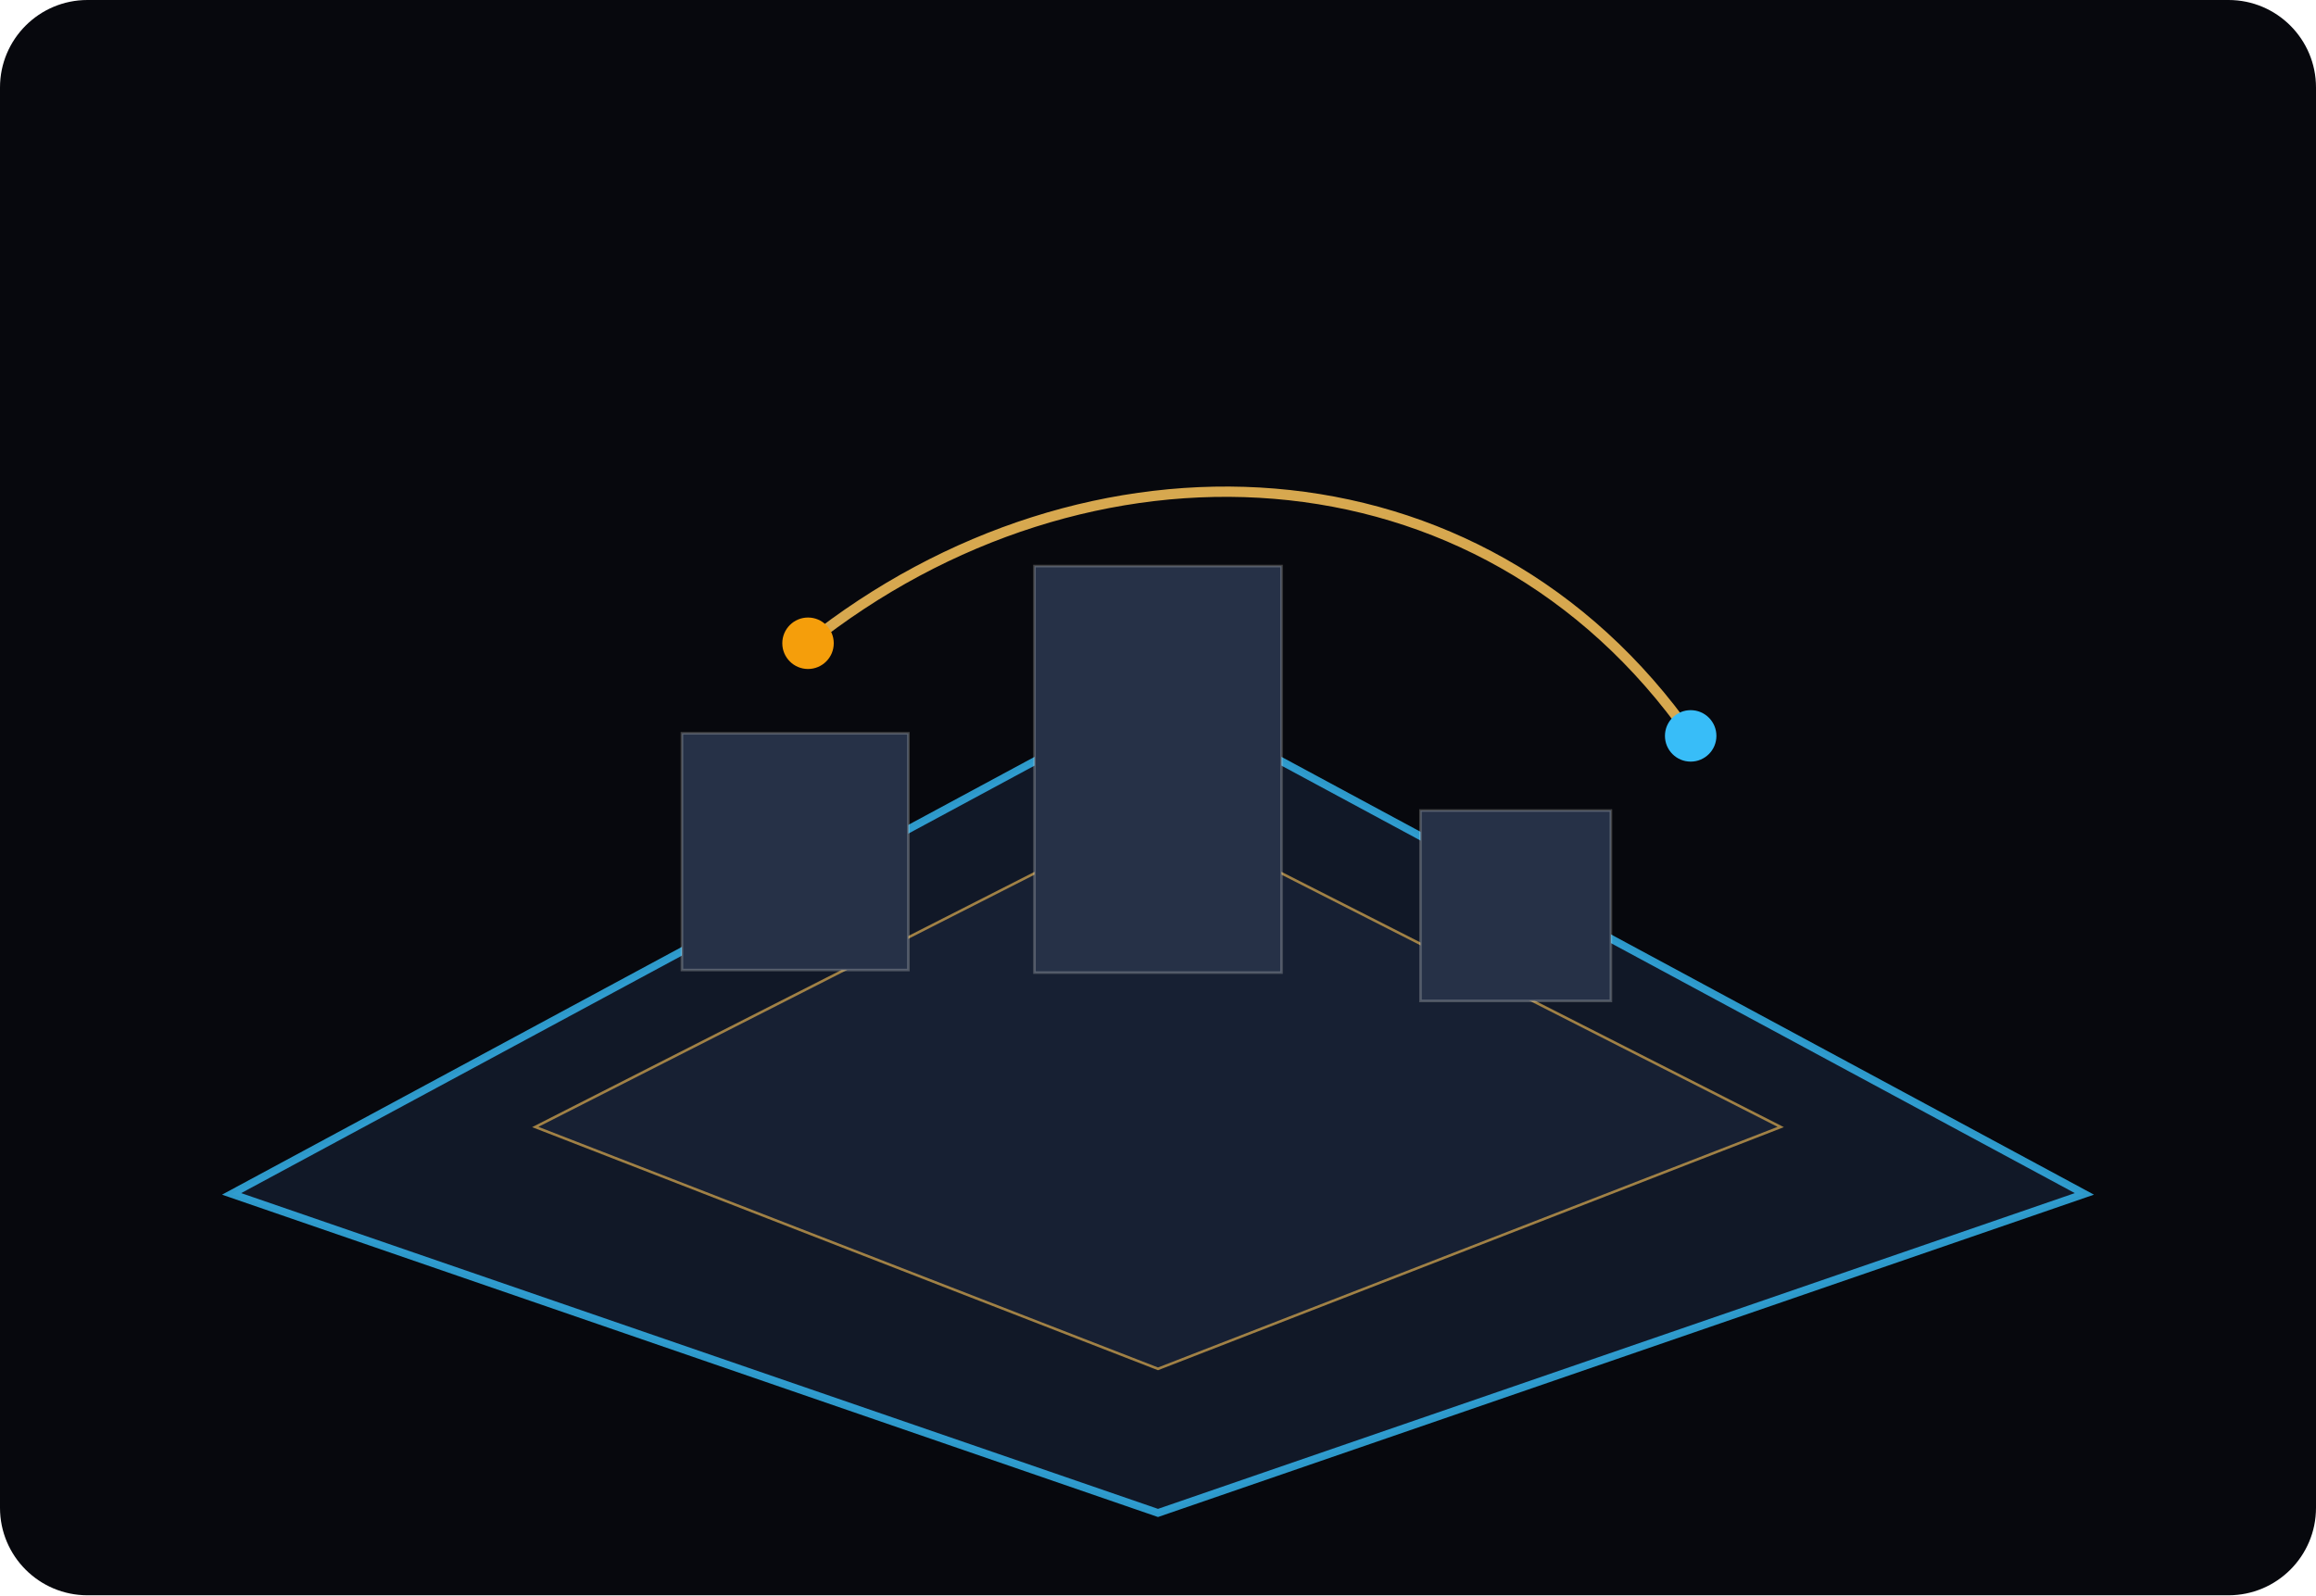
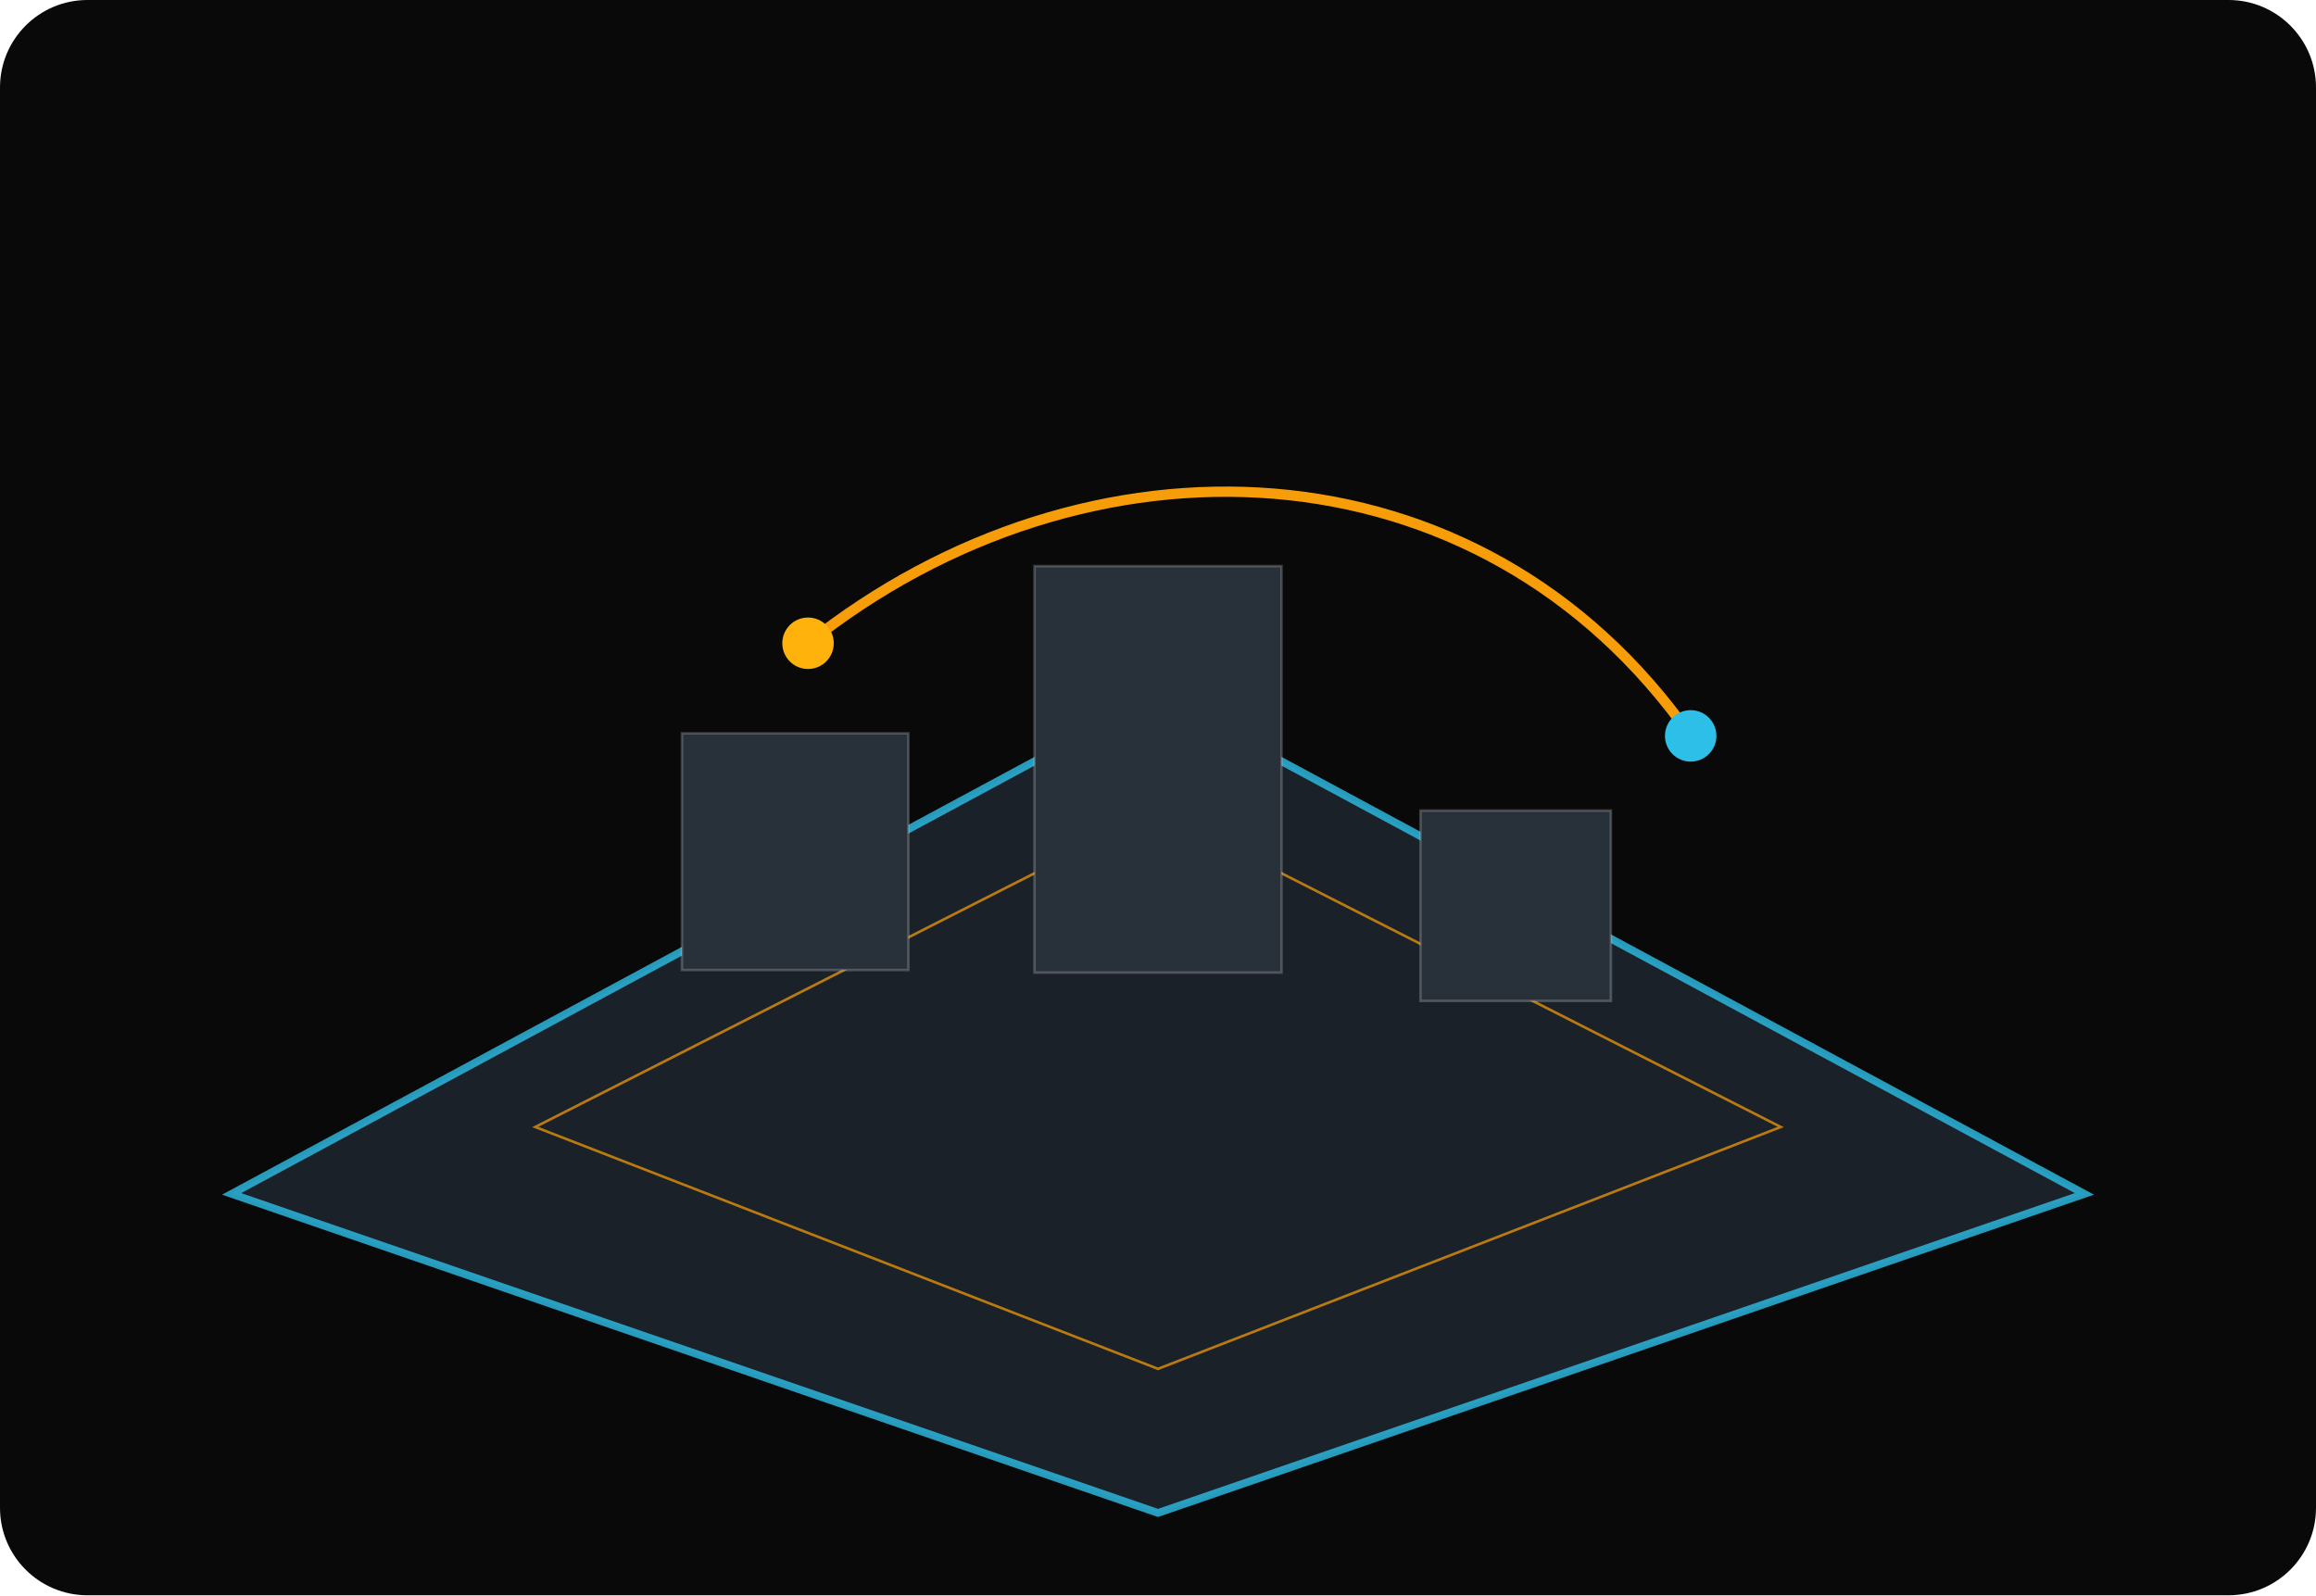
<svg xmlns="http://www.w3.org/2000/svg" width="900" height="620" viewBox="0 0 900 620" fill="none" role="img" aria-labelledby="title">
-   <rect width="900" height="620" rx="34" fill="#07080D" />
-   <path d="M90 464L450 270L810 464L450 588L90 464Z" fill="#111827" stroke="#38BDF8" stroke-opacity="0.8" stroke-width="3" />
-   <path d="M208 438L450 315L692 438L450 532L208 438Z" fill="#172033" stroke="#D7A84F" stroke-opacity="0.72" />
-   <g fill="#263147" stroke="#F5F5F0" stroke-opacity="0.24">
+   <rect width="900" height="620" rx="34" fill="#090909" />
+   <path d="M90 464L450 270L810 464L450 588L90 464Z" fill="#1B2129" stroke="#2DBFE8" stroke-opacity="0.8" stroke-width="3" />
+   <path d="M208 438L450 315L692 438L450 532L208 438Z" fill="#1B2129" stroke="#F69D09" stroke-opacity="0.72" />
+   <g fill="#28313A" stroke="#E2E2E2" stroke-opacity="0.24">
    <rect x="265" y="285" width="88" height="92" />
    <rect x="402" y="220" width="96" height="158" />
    <rect x="552" y="315" width="74" height="74" />
  </g>
-   <path d="M314 250C422 164 575 169 657 286" stroke="#D7A84F" stroke-width="4" stroke-linecap="round" />
-   <circle cx="314" cy="250" r="10" fill="#F59E0B" />
-   <circle cx="657" cy="286" r="10" fill="#38BDF8" />
+   <path d="M314 250C422 164 575 169 657 286" stroke="#F69D09" stroke-width="4" stroke-linecap="round" />
+   <circle cx="314" cy="250" r="10" fill="#FFB20C" />
+   <circle cx="657" cy="286" r="10" fill="#2DBFE8" />
</svg>
